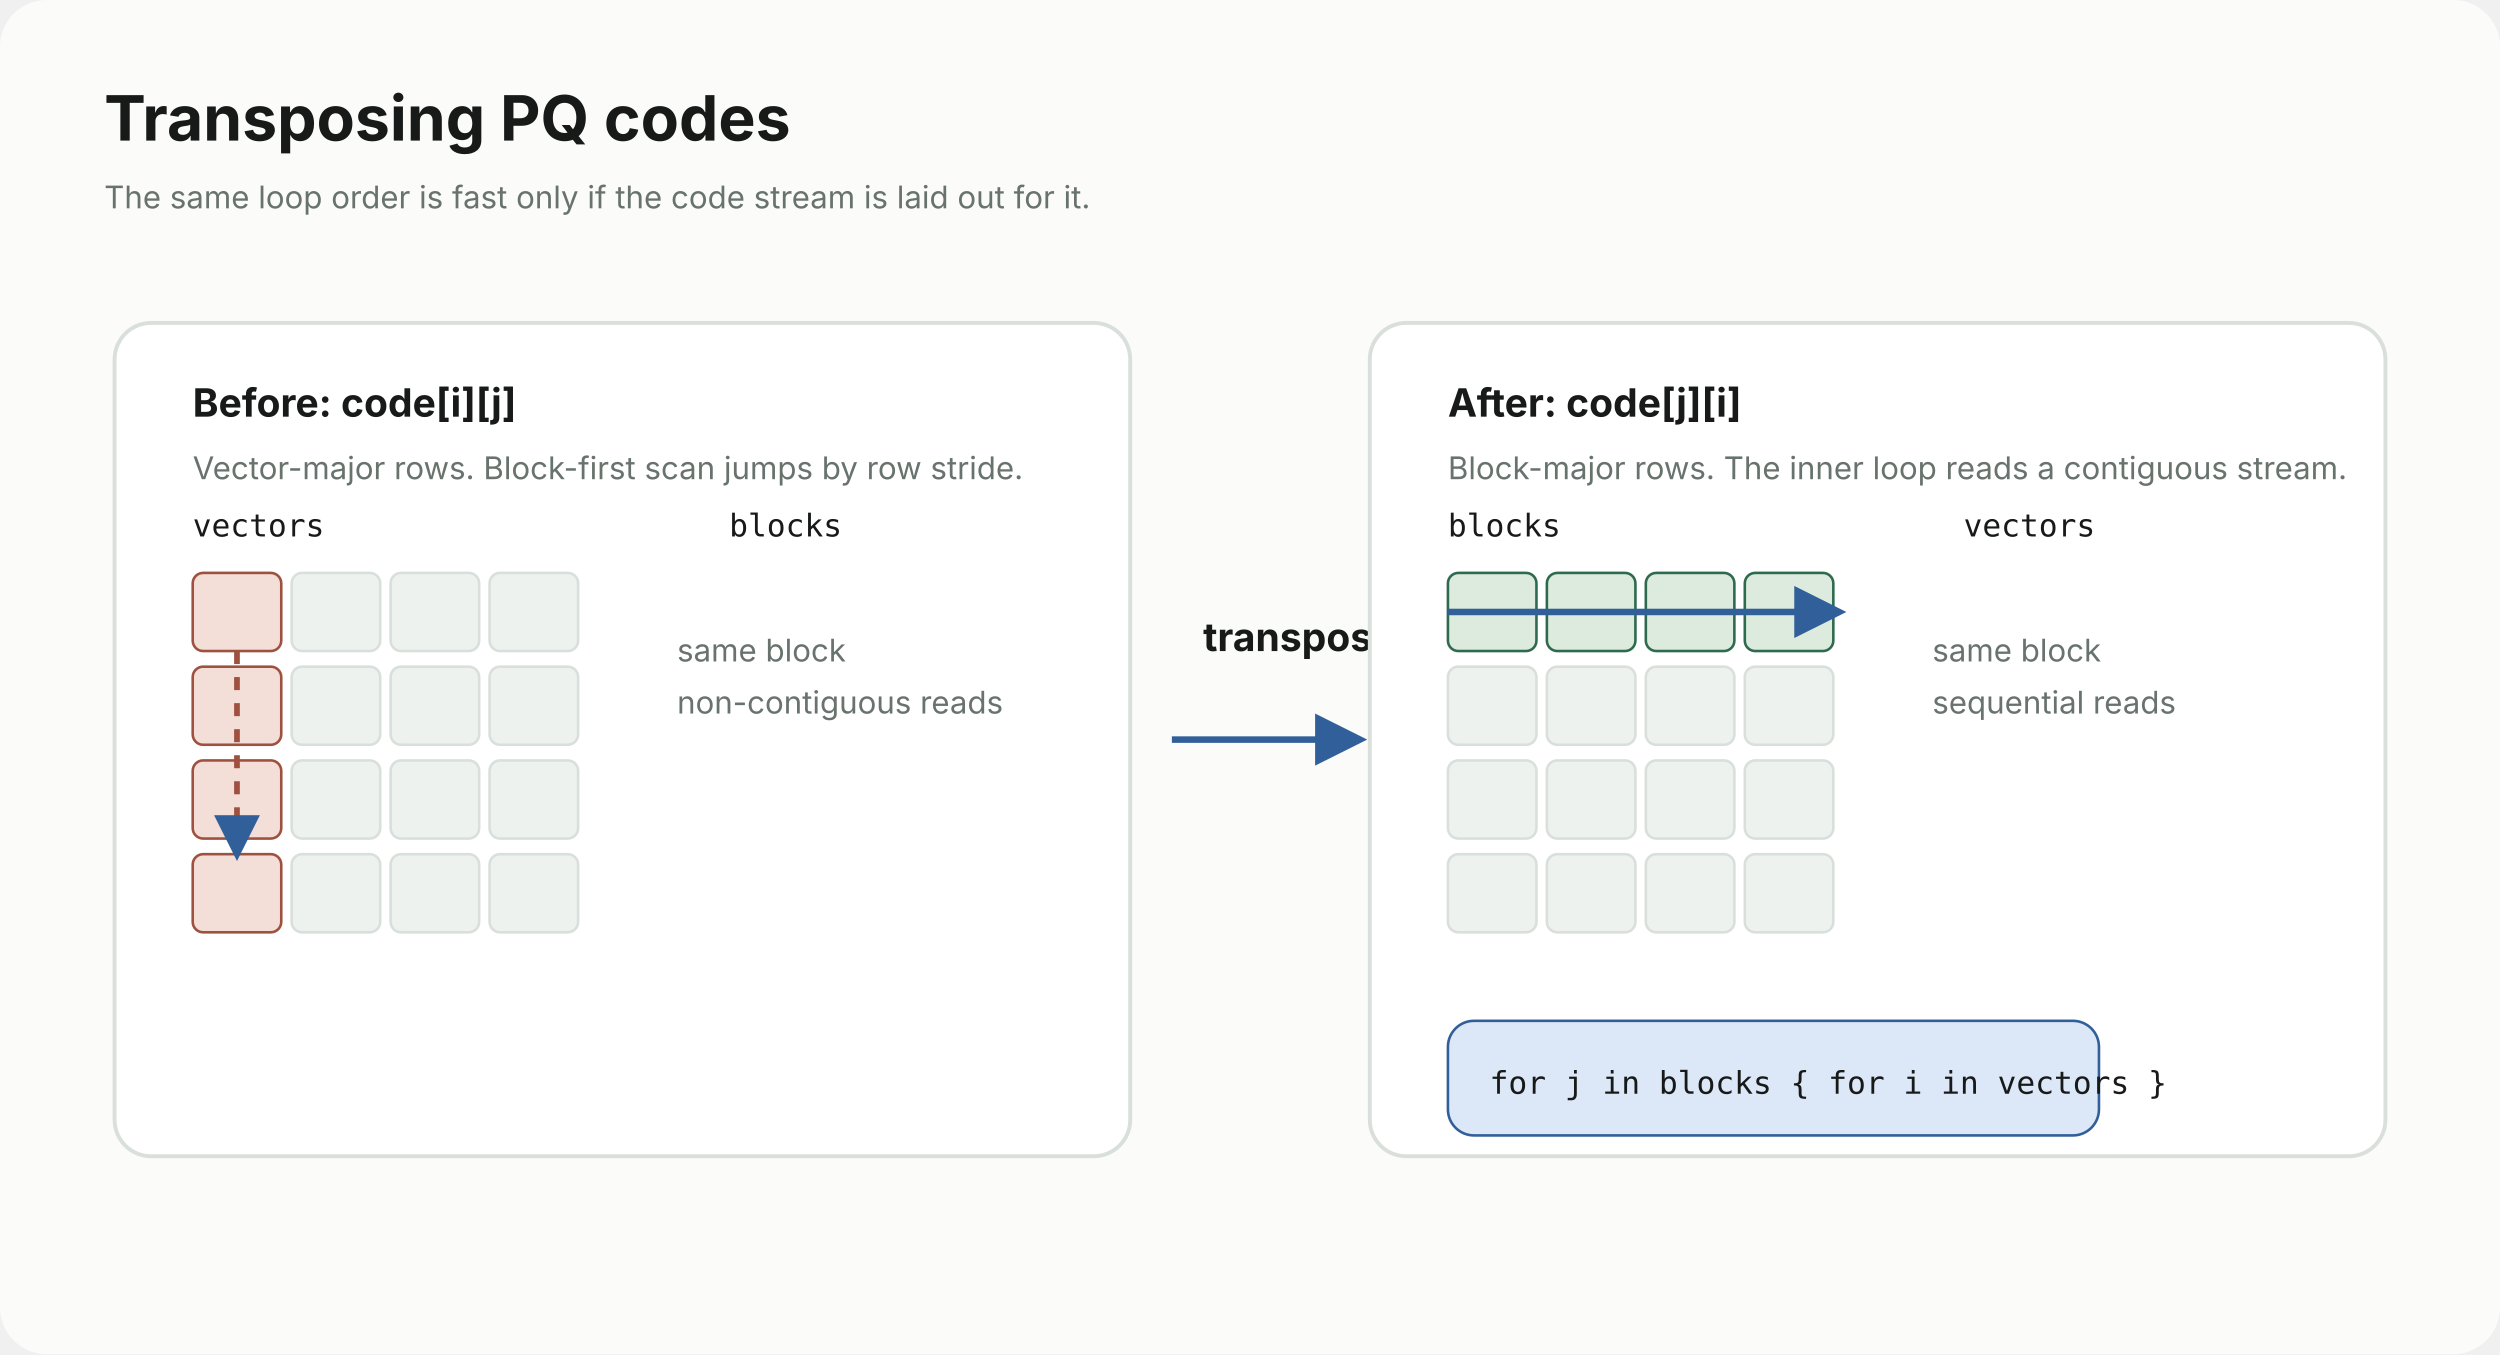
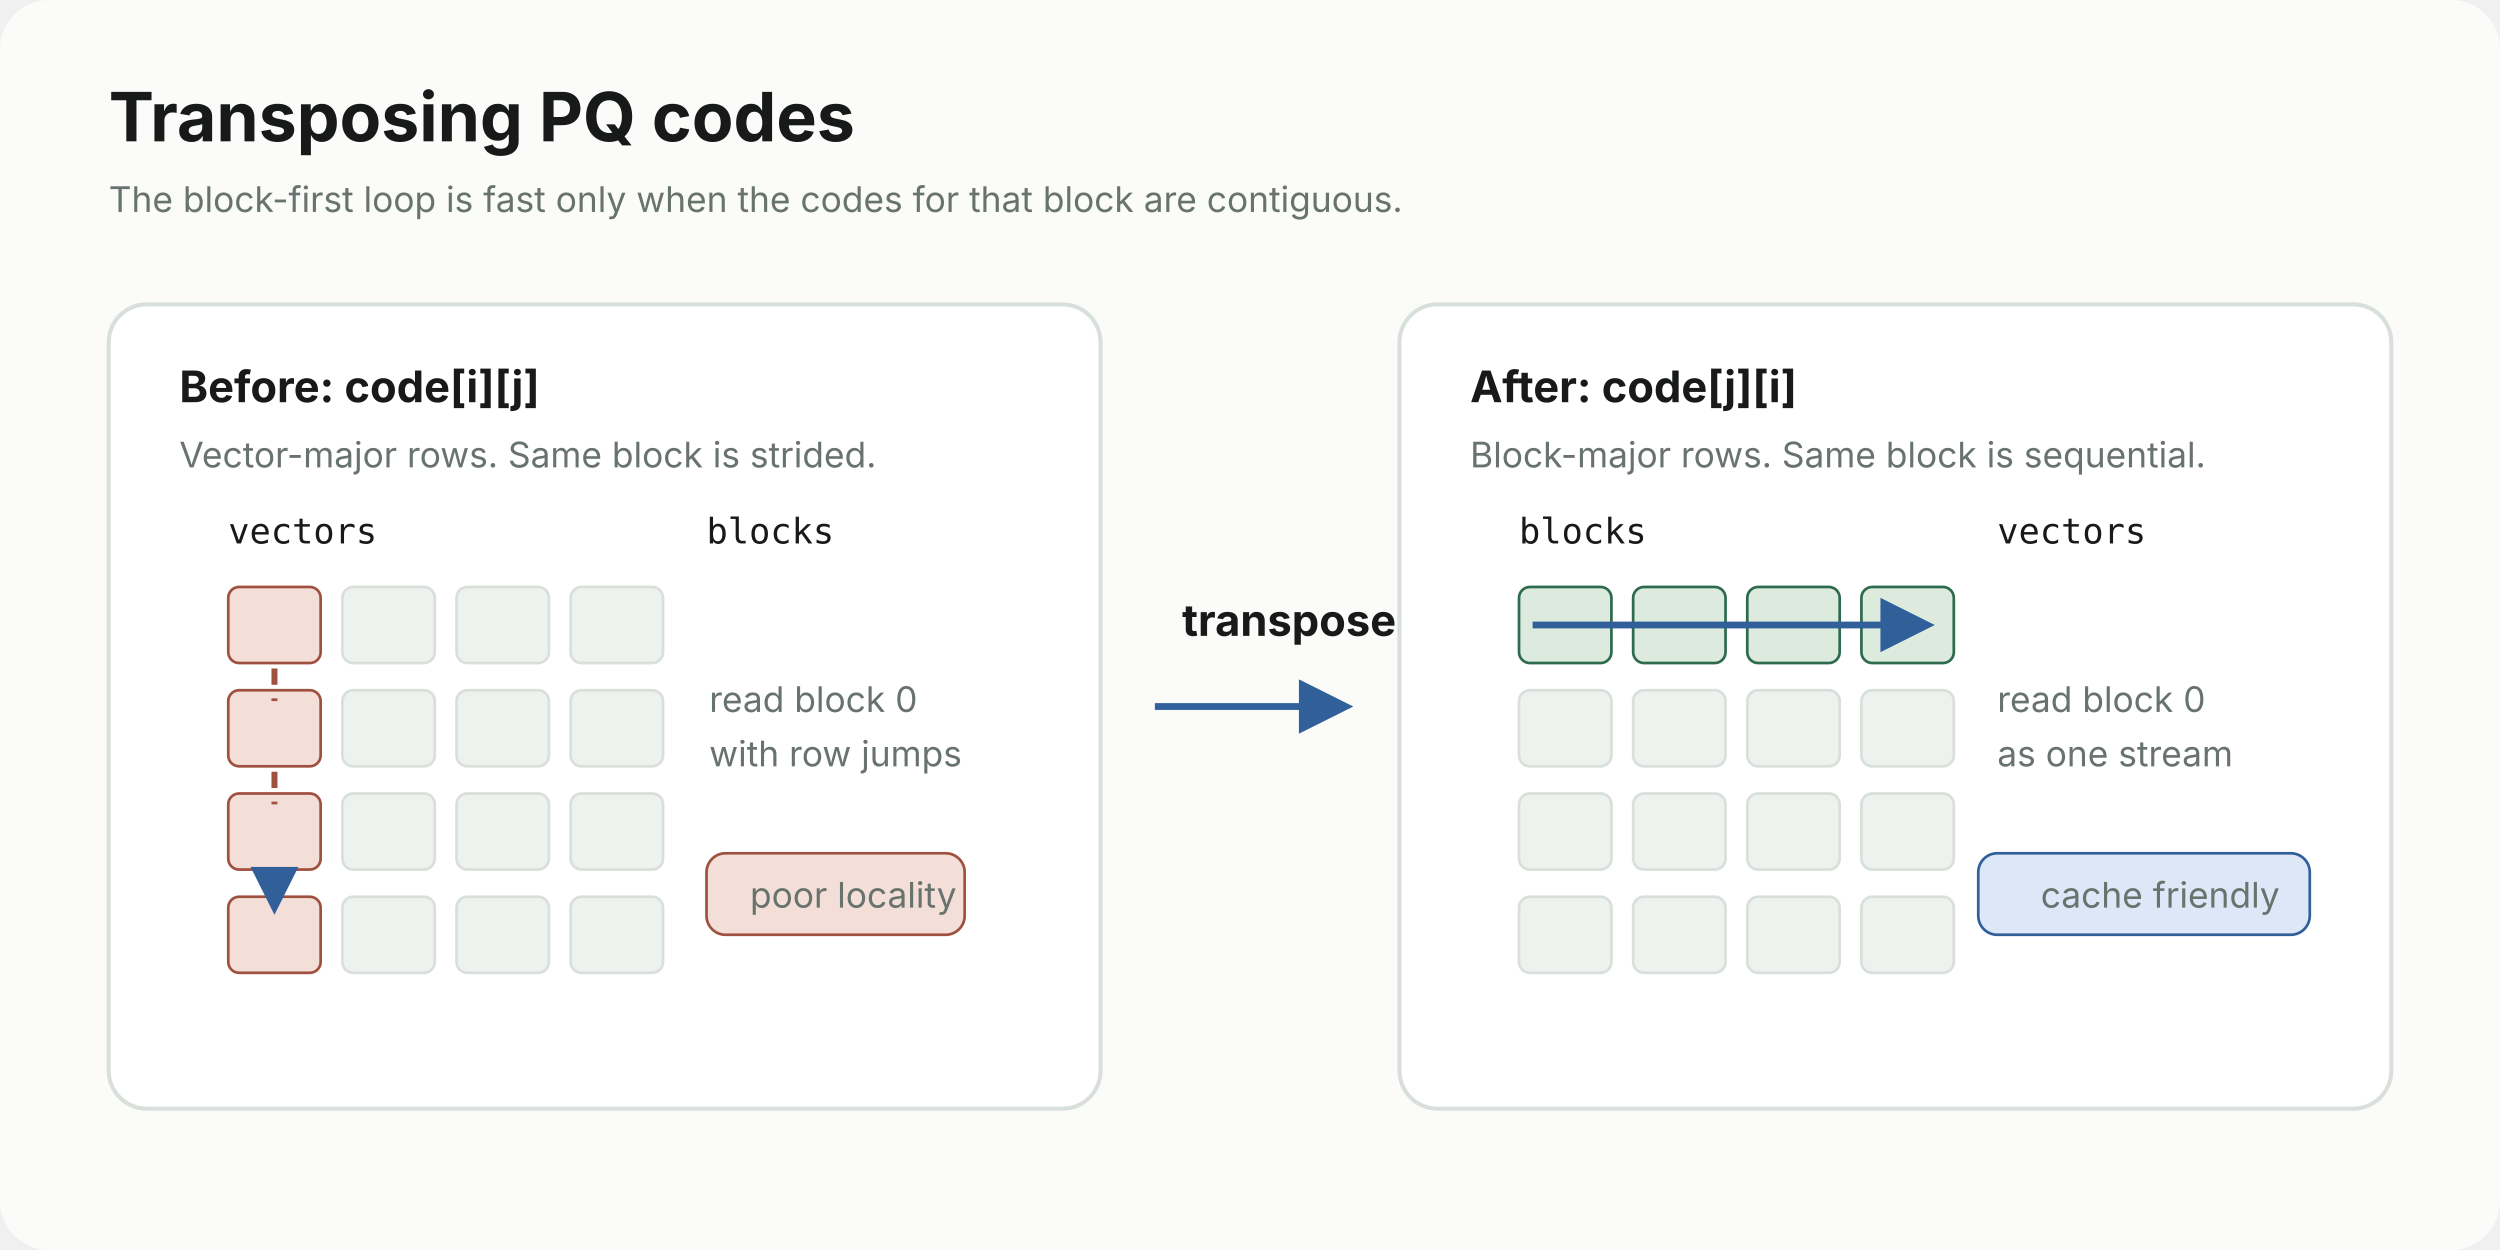
- <svg xmlns="http://www.w3.org/2000/svg" viewBox="0 0 960 520" role="img" aria-labelledby="title desc">
+ <svg xmlns="http://www.w3.org/2000/svg" viewBox="0 0 920 460" role="img" aria-labelledby="title desc">
  <defs>
-     <marker id="arrow" viewBox="0 0 10 10" refX="8.5" refY="5" markerWidth="8" markerHeight="8" orient="auto-start-reverse">
-       <path d="M 0 0 L 10 5 L 0 10 z" fill="#315f99" />
+     <marker id="arrow" viewBox="0 0 10 10" refX="8.5" refY="5" markerWidth="8" markerHeight="8" orient="auto">
+       <path d="M0 0 10 5 0 10z" fill="#315f99" />
    </marker>
    <style>
      .bg { fill: #fbfcfa; }
-       .panel { fill: #ffffff; stroke: #d9dfda; stroke-width: 1.5; }
-       .title { font: 700 24px Inter, system-ui, sans-serif; fill: #171a18; }
-       .label { font: 700 15px Inter, system-ui, sans-serif; fill: #171a18; }
-       .small { font: 12px Inter, system-ui, sans-serif; fill: #69736e; }
-       .mono { font: 12px ui-monospace, SFMono-Regular, Consolas, monospace; fill: #171a18; }
+       .panel { fill: #fff; stroke: #d9dfda; stroke-width: 1.5; }
+       .title { font: 700 25px Inter, system-ui, sans-serif; fill: #171a18; }
+       .label { font: 700 16px Inter, system-ui, sans-serif; fill: #171a18; }
+       .body { font: 13px Inter, system-ui, sans-serif; fill: #69736e; }
+       .mono { font: 13px ui-monospace, SFMono-Regular, Consolas, monospace; fill: #171a18; }
      .cell { fill: #eef2ef; stroke: #d9dfda; }
-       .scan { fill: #dce7f7; stroke: #315f99; }
      .bad { fill: #f4ded8; stroke: #9f513f; }
      .good { fill: #dcebdd; stroke: #2e6b4e; }
+       .note { fill: #dce7f7; stroke: #315f99; }
      .arrow { fill: none; stroke: #315f99; stroke-width: 2.5; marker-end: url(#arrow); }
-       .badline { fill: none; stroke: #9f513f; stroke-width: 2.2; stroke-dasharray: 5 5; marker-end: url(#arrow); }
+       .jump { fill: none; stroke: #9f513f; stroke-width: 2.2; stroke-dasharray: 6 5; marker-end: url(#arrow); }
    </style>
  </defs>
-   <rect class="bg" width="960" height="520" rx="18" />
-   <text class="title" x="40" y="54">Transposing PQ codes</text>
-   <text class="small" x="40" y="80">The same loop order is fast only if the code stream is laid out for it.</text>
-   <rect class="panel" x="44" y="124" width="390" height="320" rx="14" />
-   <text class="label" x="74" y="160">Before: code[i][j]</text>
-   <text class="small" x="74" y="184">Vector-major rows. Block-first scan jumps by row stride.</text>
-   <g transform="translate(74 220)">
-     <text class="mono" x="0" y="-14">vectors</text>
-     <text class="mono" x="206" y="-14">blocks</text>
-     <g>
-       <rect class="bad" x="0" y="0" width="34" height="30" rx="4" />
-       <rect class="cell" x="38" y="0" width="34" height="30" rx="4" />
-       <rect class="cell" x="76" y="0" width="34" height="30" rx="4" />
-       <rect class="cell" x="114" y="0" width="34" height="30" rx="4" />
-       <rect class="bad" x="0" y="36" width="34" height="30" rx="4" />
-       <rect class="cell" x="38" y="36" width="34" height="30" rx="4" />
-       <rect class="cell" x="76" y="36" width="34" height="30" rx="4" />
-       <rect class="cell" x="114" y="36" width="34" height="30" rx="4" />
-       <rect class="bad" x="0" y="72" width="34" height="30" rx="4" />
-       <rect class="cell" x="38" y="72" width="34" height="30" rx="4" />
-       <rect class="cell" x="76" y="72" width="34" height="30" rx="4" />
-       <rect class="cell" x="114" y="72" width="34" height="30" rx="4" />
-       <rect class="bad" x="0" y="108" width="34" height="30" rx="4" />
-       <rect class="cell" x="38" y="108" width="34" height="30" rx="4" />
-       <rect class="cell" x="76" y="108" width="34" height="30" rx="4" />
-       <rect class="cell" x="114" y="108" width="34" height="30" rx="4" />
-     </g>
-     <path class="badline" d="M17 30 L17 36 L17 66 L17 72 L17 102 L17 108" />
-     <text class="small" x="186" y="34">same block</text>
-     <text class="small" x="186" y="54">non-contiguous reads</text>
+   <rect class="bg" width="920" height="460" rx="18" />
+   <text class="title" x="40" y="52">Transposing PQ codes</text>
+   <text class="body" x="40" y="78">The block-first loop is fast only when the codes for that block are contiguous.</text>
+   <rect class="panel" x="40" y="112" width="365" height="296" rx="14" />
+   <text class="label" x="66" y="148">Before: code[i][j]</text>
+   <text class="body" x="66" y="172">Vector-major rows. Same block is strided.</text>
+   <g transform="translate(84 216)">
+     <text class="mono" x="0" y="-16">vectors</text>
+     <text class="mono" x="176" y="-16">blocks</text>
+     <rect class="bad" x="0" y="0" width="34" height="28" rx="4" />
+     <rect class="cell" x="42" y="0" width="34" height="28" rx="4" />
+     <rect class="cell" x="84" y="0" width="34" height="28" rx="4" />
+     <rect class="cell" x="126" y="0" width="34" height="28" rx="4" />
+     <rect class="bad" x="0" y="38" width="34" height="28" rx="4" />
+     <rect class="cell" x="42" y="38" width="34" height="28" rx="4" />
+     <rect class="cell" x="84" y="38" width="34" height="28" rx="4" />
+     <rect class="cell" x="126" y="38" width="34" height="28" rx="4" />
+     <rect class="bad" x="0" y="76" width="34" height="28" rx="4" />
+     <rect class="cell" x="42" y="76" width="34" height="28" rx="4" />
+     <rect class="cell" x="84" y="76" width="34" height="28" rx="4" />
+     <rect class="cell" x="126" y="76" width="34" height="28" rx="4" />
+     <rect class="bad" x="0" y="114" width="34" height="28" rx="4" />
+     <rect class="cell" x="42" y="114" width="34" height="28" rx="4" />
+     <rect class="cell" x="84" y="114" width="34" height="28" rx="4" />
+     <rect class="cell" x="126" y="114" width="34" height="28" rx="4" />
+     <path class="jump" d="M17 30v12m0 26v12m0 26v12" />
  </g>
-   <path class="arrow" d="M450 284 C482 284 492 284 522 284" />
-   <text class="label" x="462" y="250">transpose</text>
-   <rect class="panel" x="526" y="124" width="390" height="320" rx="14" />
-   <text class="label" x="556" y="160">After: code[j][i]</text>
-   <text class="small" x="556" y="184">Block-major rows. The inner loop reads a contiguous stream.</text>
-   <g transform="translate(556 220)">
-     <text class="mono" x="0" y="-14">blocks</text>
-     <text class="mono" x="198" y="-14">vectors</text>
-     <g>
-       <rect class="good" x="0" y="0" width="34" height="30" rx="4" />
-       <rect class="good" x="38" y="0" width="34" height="30" rx="4" />
-       <rect class="good" x="76" y="0" width="34" height="30" rx="4" />
-       <rect class="good" x="114" y="0" width="34" height="30" rx="4" />
-       <rect class="cell" x="0" y="36" width="34" height="30" rx="4" />
-       <rect class="cell" x="38" y="36" width="34" height="30" rx="4" />
-       <rect class="cell" x="76" y="36" width="34" height="30" rx="4" />
-       <rect class="cell" x="114" y="36" width="34" height="30" rx="4" />
-       <rect class="cell" x="0" y="72" width="34" height="30" rx="4" />
-       <rect class="cell" x="38" y="72" width="34" height="30" rx="4" />
-       <rect class="cell" x="76" y="72" width="34" height="30" rx="4" />
-       <rect class="cell" x="114" y="72" width="34" height="30" rx="4" />
-       <rect class="cell" x="0" y="108" width="34" height="30" rx="4" />
-       <rect class="cell" x="38" y="108" width="34" height="30" rx="4" />
-       <rect class="cell" x="76" y="108" width="34" height="30" rx="4" />
-       <rect class="cell" x="114" y="108" width="34" height="30" rx="4" />
-     </g>
-     <path class="arrow" d="M0 15 L150 15" />
-     <text class="small" x="186" y="34">same block</text>
-     <text class="small" x="186" y="54">sequential reads</text>
-     <rect class="scan" x="0" y="172" width="250" height="44" rx="10" />
-     <text class="mono" x="16" y="200">for j in blocks { for i in vectors }</text>
+   <text class="body" x="261" y="262">read block 0</text>
+   <text class="body" x="261" y="282">with row jumps</text>
+   <rect class="bad" x="260" y="314" width="95" height="30" rx="7" />
+   <text class="body" x="276" y="334">poor locality</text>
+   <path class="arrow" d="M425 260h70" />
+   <text class="label" x="435" y="234">transpose</text>
+   <rect class="panel" x="515" y="112" width="365" height="296" rx="14" />
+   <text class="label" x="541" y="148">After: code[j][i]</text>
+   <text class="body" x="541" y="172">Block-major rows. Same block is sequential.</text>
+   <g transform="translate(559 216)">
+     <text class="mono" x="0" y="-16">blocks</text>
+     <text class="mono" x="176" y="-16">vectors</text>
+     <rect class="good" x="0" y="0" width="34" height="28" rx="4" />
+     <rect class="good" x="42" y="0" width="34" height="28" rx="4" />
+     <rect class="good" x="84" y="0" width="34" height="28" rx="4" />
+     <rect class="good" x="126" y="0" width="34" height="28" rx="4" />
+     <rect class="cell" x="0" y="38" width="34" height="28" rx="4" />
+     <rect class="cell" x="42" y="38" width="34" height="28" rx="4" />
+     <rect class="cell" x="84" y="38" width="34" height="28" rx="4" />
+     <rect class="cell" x="126" y="38" width="34" height="28" rx="4" />
+     <rect class="cell" x="0" y="76" width="34" height="28" rx="4" />
+     <rect class="cell" x="42" y="76" width="34" height="28" rx="4" />
+     <rect class="cell" x="84" y="76" width="34" height="28" rx="4" />
+     <rect class="cell" x="126" y="76" width="34" height="28" rx="4" />
+     <rect class="cell" x="0" y="114" width="34" height="28" rx="4" />
+     <rect class="cell" x="42" y="114" width="34" height="28" rx="4" />
+     <rect class="cell" x="84" y="114" width="34" height="28" rx="4" />
+     <rect class="cell" x="126" y="114" width="34" height="28" rx="4" />
+     <path class="arrow" d="M5 14h145" />
  </g>
+   <text class="body" x="735" y="262">read block 0</text>
+   <text class="body" x="735" y="282">as one stream</text>
+   <rect class="note" x="728" y="314" width="122" height="30" rx="7" />
+   <text class="body" x="751" y="334">cache friendly</text>
</svg>
